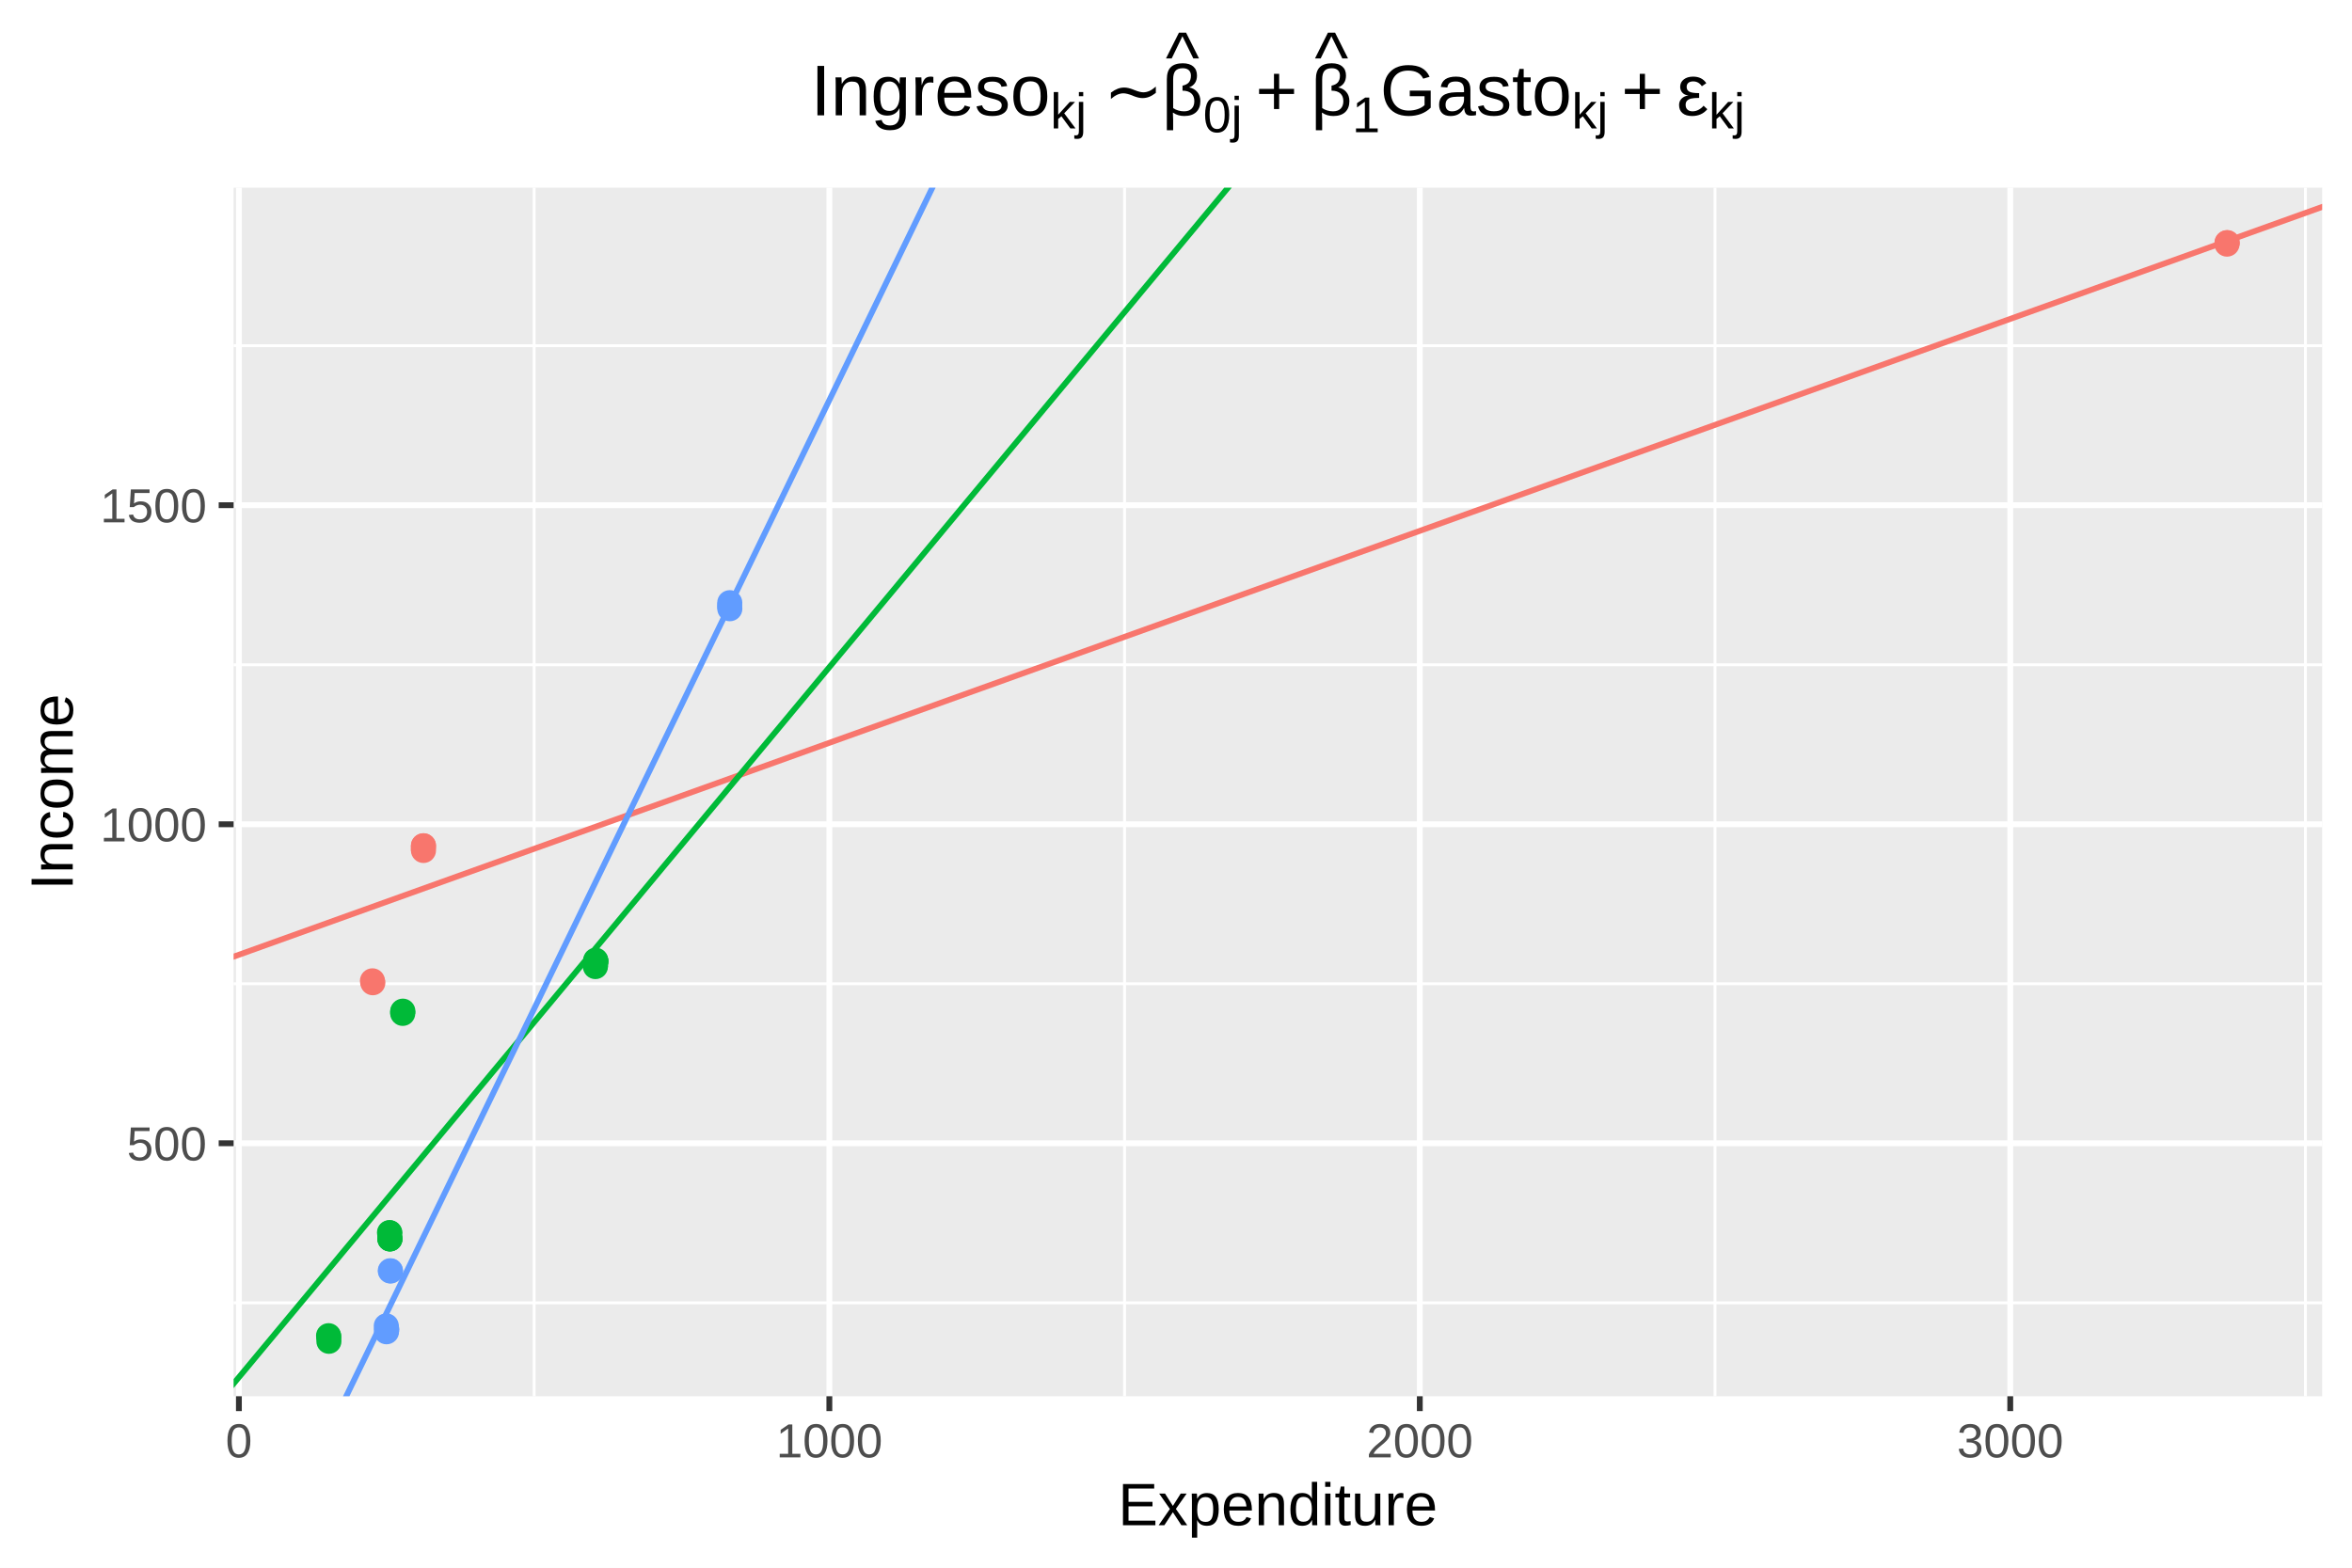
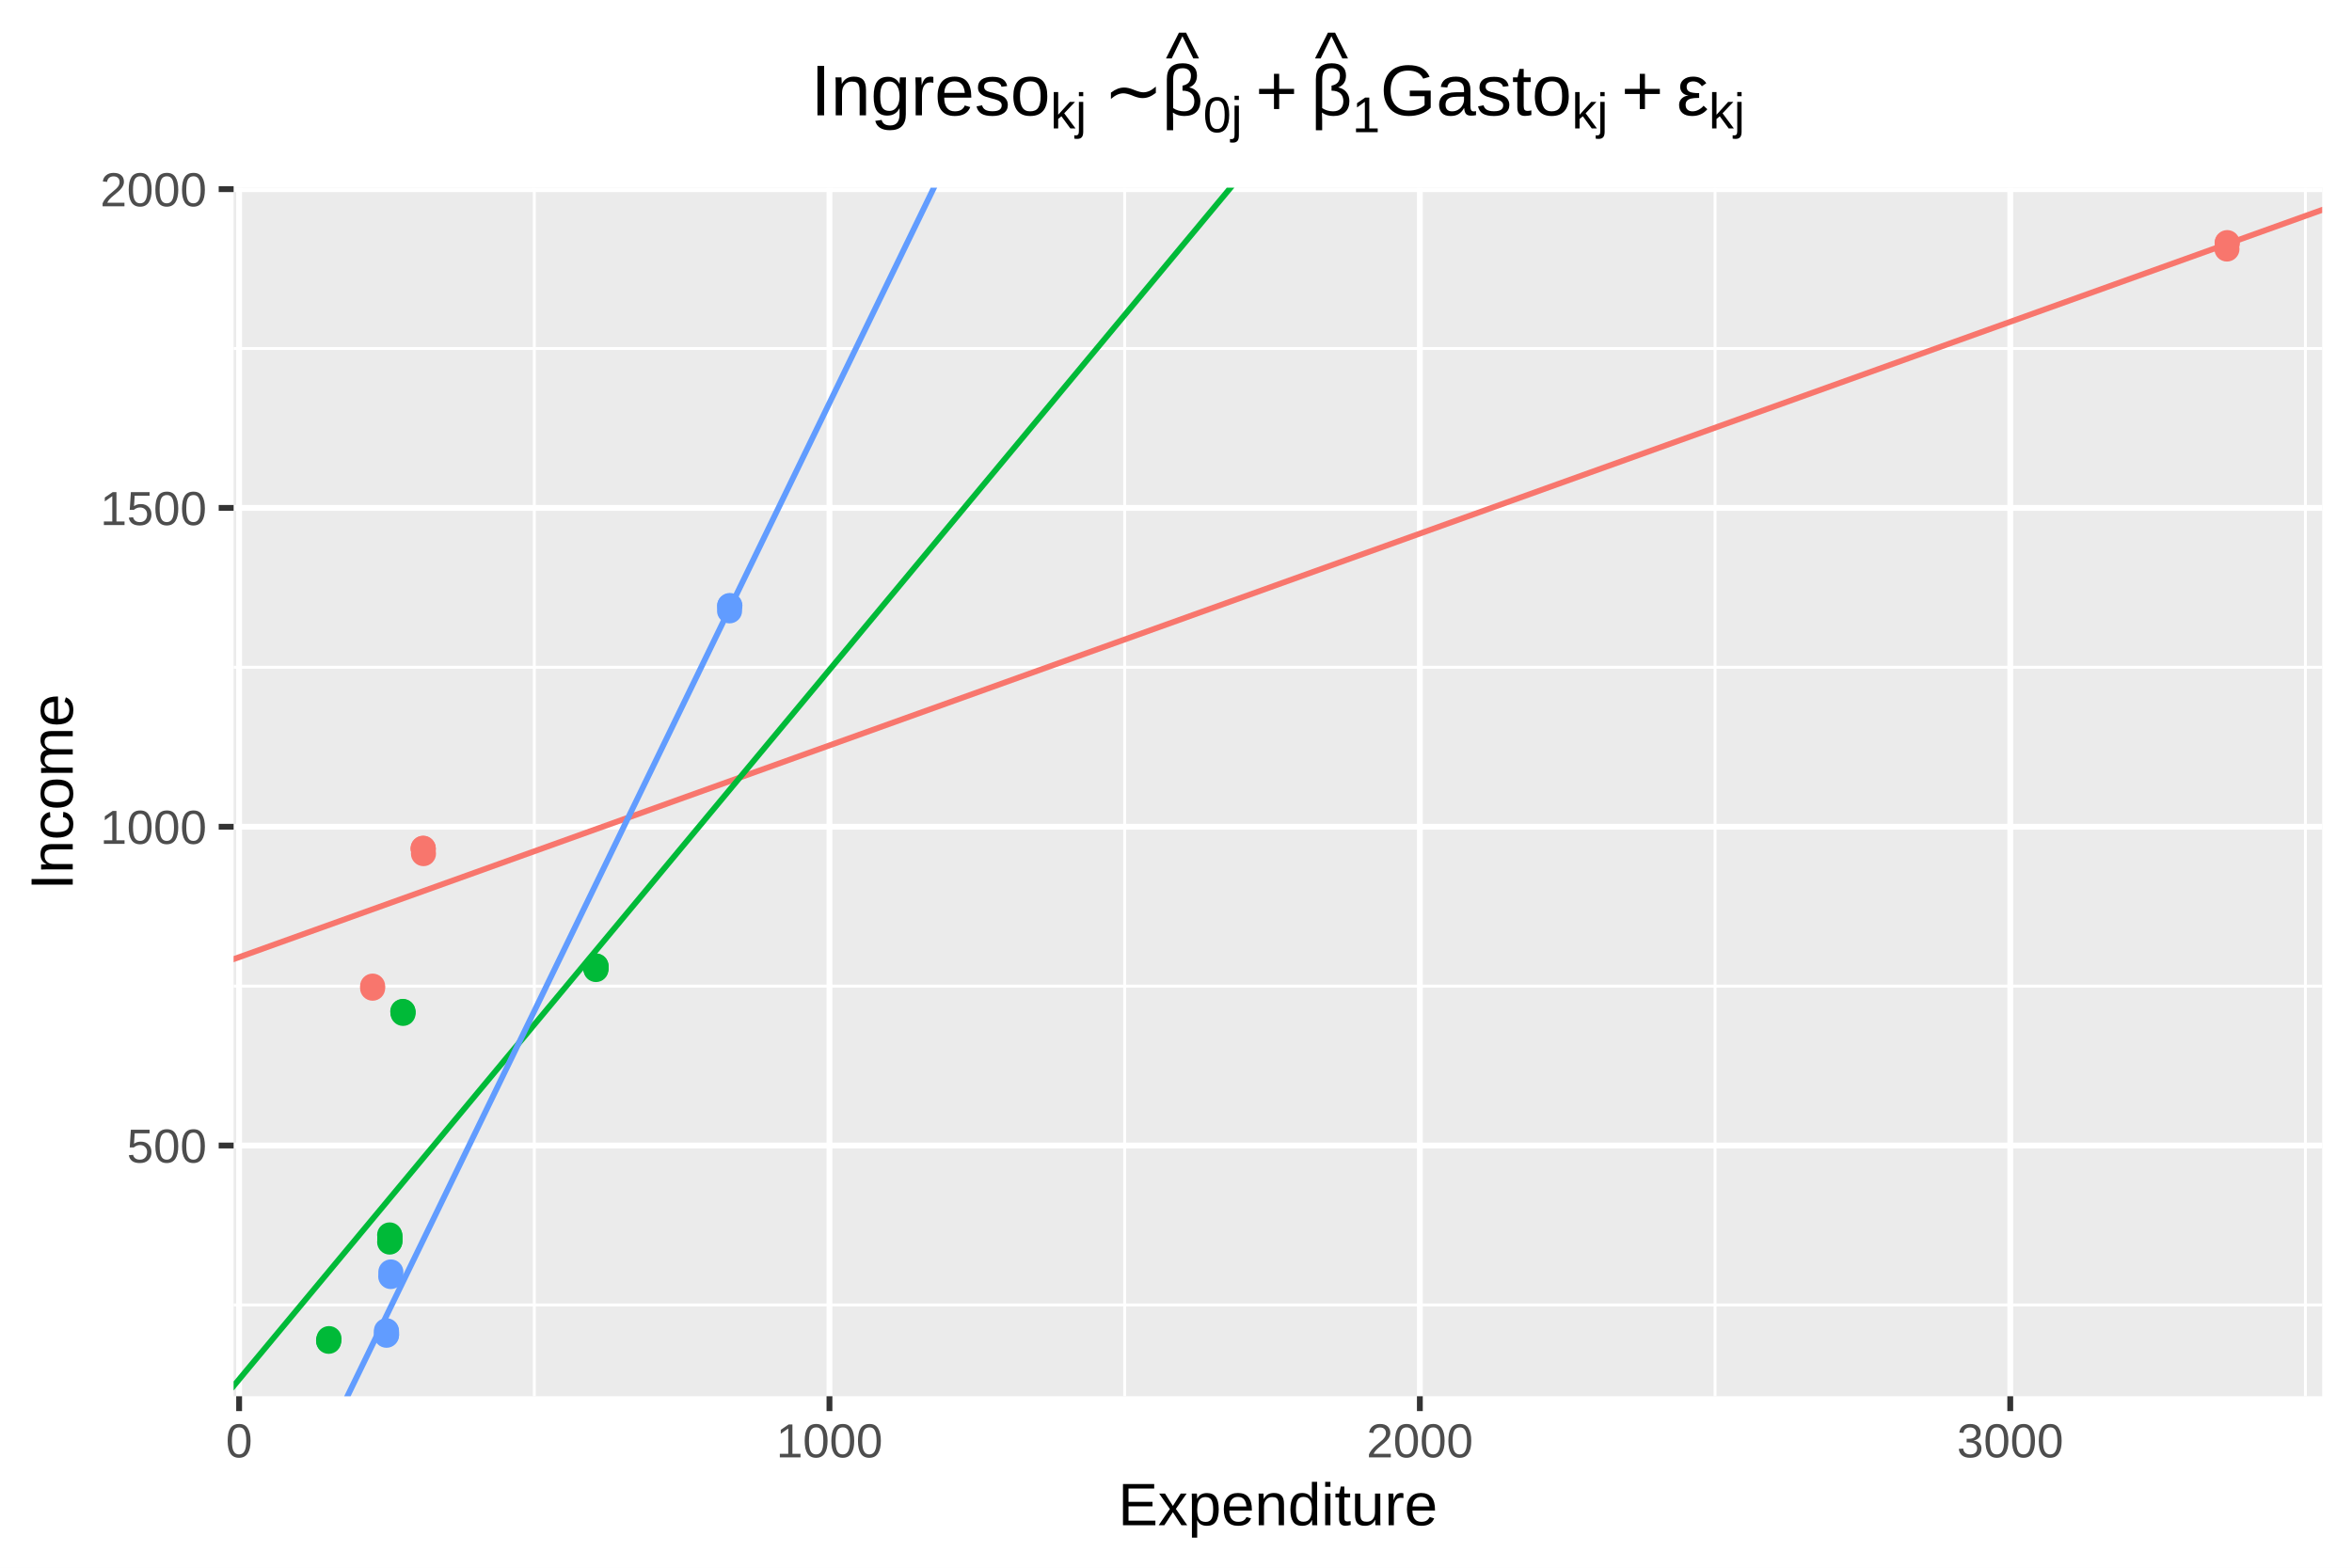
<svg xmlns="http://www.w3.org/2000/svg" width="432.00pt" height="288.00pt" viewBox="0 0 432.00 288.00">
  <g class="svglite">
    <defs>
      <style type="text/css">
    .svglite line, .svglite polyline, .svglite polygon, .svglite path, .svglite rect, .svglite circle {
      fill: none;
      stroke: #000000;
      stroke-linecap: round;
      stroke-linejoin: round;
      stroke-miterlimit: 10.00;
    }
    .svglite text {
      white-space: pre;
    }
    .svglite g.glyphgroup path {
      fill: inherit;
      stroke: none;
    }
  </style>
    </defs>
    <rect width="100%" height="100%" style="stroke: none; fill: #FFFFFF;" />
    <defs>
      <clipPath id="cpMC4wMHw0MzIuMDB8MC4wMHwyODguMDA=">
        <rect x="0.00" y="0.00" width="432.00" height="288.00" />
      </clipPath>
    </defs>
    <g clip-path="url(#cpMC4wMHw0MzIuMDB8MC4wMHwyODguMDA=)">
      <rect x="0" y="0.00" width="432.00" height="288.00" style="stroke-width: 1.07; stroke: #FFFFFF; fill: #FFFFFF;" />
    </g>
    <defs>
      <clipPath id="cpNDIuOTF8NDI2LjUyfDM0LjQ4fDI1Ni41MA==">
        <rect x="42.91" y="34.48" width="383.61" height="222.02" />
      </clipPath>
    </defs>
    <g clip-path="url(#cpNDIuOTF8NDI2LjUyfDM0LjQ4fDI1Ni41MA==)">
      <rect x="42.91" y="34.48" width="383.61" height="222.02" style="stroke-width: 1.07; stroke: none; fill: #EBEBEB;" />
-       <polyline points="42.91,239.34 426.52,239.34 " style="stroke-width: 0.53; stroke: #FFFFFF; stroke-linecap: butt;" />
-       <polyline points="42.91,180.73 426.52,180.73 " style="stroke-width: 0.53; stroke: #FFFFFF; stroke-linecap: butt;" />
-       <polyline points="42.91,122.12 426.52,122.12 " style="stroke-width: 0.53; stroke: #FFFFFF; stroke-linecap: butt;" />
-       <polyline points="42.91,63.51 426.52,63.51 " style="stroke-width: 0.53; stroke: #FFFFFF; stroke-linecap: butt;" />
-       <polyline points="98.11,256.50 98.11,34.48 " style="stroke-width: 0.53; stroke: #FFFFFF; stroke-linecap: butt;" />
-       <polyline points="206.55,256.50 206.55,34.48 " style="stroke-width: 0.53; stroke: #FFFFFF; stroke-linecap: butt;" />
-       <polyline points="315.00,256.50 315.00,34.48 " style="stroke-width: 0.53; stroke: #FFFFFF; stroke-linecap: butt;" />
-       <polyline points="423.45,256.50 423.45,34.48 " style="stroke-width: 0.53; stroke: #FFFFFF; stroke-linecap: butt;" />
-       <polyline points="42.91,210.03 426.52,210.03 " style="stroke-width: 1.07; stroke: #FFFFFF; stroke-linecap: butt;" />
-       <polyline points="42.91,151.42 426.52,151.42 " style="stroke-width: 1.07; stroke: #FFFFFF; stroke-linecap: butt;" />
-       <polyline points="42.91,92.81 426.52,92.81 " style="stroke-width: 1.07; stroke: #FFFFFF; stroke-linecap: butt;" />
-       <polyline points="43.88,256.50 43.88,34.48 " style="stroke-width: 1.07; stroke: #FFFFFF; stroke-linecap: butt;" />
-       <polyline points="152.33,256.50 152.33,34.48 " style="stroke-width: 1.07; stroke: #FFFFFF; stroke-linecap: butt;" />
-       <polyline points="260.78,256.50 260.78,34.48 " style="stroke-width: 1.07; stroke: #FFFFFF; stroke-linecap: butt;" />
+       <polyline points="42.91,239.73 426.52,239.73 " style="stroke-width: 0.53; stroke: #FFFFFF; stroke-linecap: butt;" />
+       <polyline points="42.91,181.16 426.52,181.16 " style="stroke-width: 0.53; stroke: #FFFFFF; stroke-linecap: butt;" />
+       <polyline points="42.91,122.59 426.52,122.59 " style="stroke-width: 0.53; stroke: #FFFFFF; stroke-linecap: butt;" />
+       <polyline points="42.91,64.03 426.52,64.03 " style="stroke-width: 0.53; stroke: #FFFFFF; stroke-linecap: butt;" />
+       <polyline points="98.14,256.50 98.14,34.48 " style="stroke-width: 0.53; stroke: #FFFFFF; stroke-linecap: butt;" />
+       <polyline points="206.57,256.50 206.57,34.48 " style="stroke-width: 0.53; stroke: #FFFFFF; stroke-linecap: butt;" />
+       <polyline points="315.01,256.50 315.01,34.48 " style="stroke-width: 0.53; stroke: #FFFFFF; stroke-linecap: butt;" />
+       <polyline points="423.44,256.50 423.44,34.48 " style="stroke-width: 0.53; stroke: #FFFFFF; stroke-linecap: butt;" />
+       <polyline points="42.91,210.44 426.52,210.44 " style="stroke-width: 1.07; stroke: #FFFFFF; stroke-linecap: butt;" />
+       <polyline points="42.91,151.88 426.52,151.88 " style="stroke-width: 1.07; stroke: #FFFFFF; stroke-linecap: butt;" />
+       <polyline points="42.91,93.31 426.52,93.31 " style="stroke-width: 1.07; stroke: #FFFFFF; stroke-linecap: butt;" />
+       <polyline points="42.91,34.75 426.52,34.75 " style="stroke-width: 1.07; stroke: #FFFFFF; stroke-linecap: butt;" />
+       <polyline points="43.92,256.50 43.92,34.48 " style="stroke-width: 1.07; stroke: #FFFFFF; stroke-linecap: butt;" />
+       <polyline points="152.35,256.50 152.35,34.48 " style="stroke-width: 1.07; stroke: #FFFFFF; stroke-linecap: butt;" />
+       <polyline points="260.79,256.50 260.79,34.48 " style="stroke-width: 1.07; stroke: #FFFFFF; stroke-linecap: butt;" />
      <polyline points="369.23,256.50 369.23,34.48 " style="stroke-width: 1.07; stroke: #FFFFFF; stroke-linecap: butt;" />
-       <circle cx="409.04" cy="44.60" r="1.95" style="stroke-width: 0.71; stroke: #F8766D; fill: #F8766D;" />
+       <circle cx="409.03" cy="45.75" r="1.95" style="stroke-width: 0.71; stroke: #F8766D; fill: #F8766D;" />
+       <circle cx="409.07" cy="44.71" r="1.95" style="stroke-width: 0.71; stroke: #F8766D; fill: #F8766D;" />
      <circle cx="409.08" cy="44.57" r="1.95" style="stroke-width: 0.71; stroke: #F8766D; fill: #F8766D;" />
-       <circle cx="409.04" cy="44.85" r="1.95" style="stroke-width: 0.71; stroke: #F8766D; fill: #F8766D;" />
-       <circle cx="77.77" cy="155.37" r="1.95" style="stroke-width: 0.71; stroke: #F8766D; fill: #F8766D;" />
-       <circle cx="77.75" cy="155.87" r="1.95" style="stroke-width: 0.71; stroke: #F8766D; fill: #F8766D;" />
-       <circle cx="77.79" cy="155.39" r="1.95" style="stroke-width: 0.71; stroke: #F8766D; fill: #F8766D;" />
-       <circle cx="77.78" cy="156.24" r="1.95" style="stroke-width: 0.71; stroke: #F8766D; fill: #F8766D;" />
-       <circle cx="68.41" cy="180.19" r="1.95" style="stroke-width: 0.71; stroke: #F8766D; fill: #F8766D;" />
-       <circle cx="68.48" cy="180.54" r="1.95" style="stroke-width: 0.71; stroke: #F8766D; fill: #F8766D;" />
-       <circle cx="134.04" cy="110.72" r="1.95" style="stroke-width: 0.71; stroke: #619CFF; fill: #619CFF;" />
-       <circle cx="134.05" cy="111.83" r="1.95" style="stroke-width: 0.71; stroke: #619CFF; fill: #619CFF;" />
-       <circle cx="134.01" cy="111.34" r="1.95" style="stroke-width: 0.71; stroke: #619CFF; fill: #619CFF;" />
-       <circle cx="71.69" cy="233.45" r="1.95" style="stroke-width: 0.71; stroke: #619CFF; fill: #619CFF;" />
-       <circle cx="71.73" cy="233.50" r="1.95" style="stroke-width: 0.71; stroke: #619CFF; fill: #619CFF;" />
-       <circle cx="70.95" cy="243.58" r="1.95" style="stroke-width: 0.71; stroke: #619CFF; fill: #619CFF;" />
-       <circle cx="71.03" cy="244.20" r="1.95" style="stroke-width: 0.71; stroke: #619CFF; fill: #619CFF;" />
-       <circle cx="71.01" cy="244.24" r="1.95" style="stroke-width: 0.71; stroke: #619CFF; fill: #619CFF;" />
-       <circle cx="70.99" cy="244.66" r="1.95" style="stroke-width: 0.71; stroke: #619CFF; fill: #619CFF;" />
-       <circle cx="60.41" cy="246.41" r="1.95" style="stroke-width: 0.71; stroke: #00BA38; fill: #00BA38;" />
-       <circle cx="60.40" cy="245.61" r="1.95" style="stroke-width: 0.71; stroke: #00BA38; fill: #00BA38;" />
-       <circle cx="60.35" cy="245.38" r="1.95" style="stroke-width: 0.71; stroke: #00BA38; fill: #00BA38;" />
-       <circle cx="71.60" cy="227.58" r="1.95" style="stroke-width: 0.71; stroke: #00BA38; fill: #00BA38;" />
-       <circle cx="71.62" cy="227.60" r="1.95" style="stroke-width: 0.71; stroke: #00BA38; fill: #00BA38;" />
-       <circle cx="71.61" cy="226.48" r="1.95" style="stroke-width: 0.71; stroke: #00BA38; fill: #00BA38;" />
-       <circle cx="71.63" cy="227.60" r="1.95" style="stroke-width: 0.71; stroke: #00BA38; fill: #00BA38;" />
-       <circle cx="71.54" cy="226.44" r="1.95" style="stroke-width: 0.71; stroke: #00BA38; fill: #00BA38;" />
-       <circle cx="109.39" cy="177.27" r="1.95" style="stroke-width: 0.71; stroke: #00BA38; fill: #00BA38;" />
-       <circle cx="109.36" cy="177.57" r="1.95" style="stroke-width: 0.71; stroke: #00BA38; fill: #00BA38;" />
-       <circle cx="109.41" cy="176.65" r="1.95" style="stroke-width: 0.71; stroke: #00BA38; fill: #00BA38;" />
-       <circle cx="109.44" cy="176.61" r="1.95" style="stroke-width: 0.71; stroke: #00BA38; fill: #00BA38;" />
-       <circle cx="109.43" cy="176.57" r="1.95" style="stroke-width: 0.71; stroke: #00BA38; fill: #00BA38;" />
-       <circle cx="109.41" cy="176.40" r="1.95" style="stroke-width: 0.71; stroke: #00BA38; fill: #00BA38;" />
-       <circle cx="73.99" cy="185.76" r="1.95" style="stroke-width: 0.71; stroke: #00BA38; fill: #00BA38;" />
-       <circle cx="73.97" cy="186.17" r="1.95" style="stroke-width: 0.71; stroke: #00BA38; fill: #00BA38;" />
-       <circle cx="73.95" cy="185.91" r="1.95" style="stroke-width: 0.71; stroke: #00BA38; fill: #00BA38;" />
-       <line x1="-340.70" y1="313.48" x2="810.13" y2="-99.72" style="stroke-width: 1.07; stroke: #F8766D; stroke-linecap: butt;" />
-       <line x1="-143.59" y1="478.53" x2="410.12" y2="-187.54" style="stroke-width: 1.07; stroke: #00BA38; stroke-linecap: butt;" />
-       <line x1="-44.07" y1="478.53" x2="278.91" y2="-187.54" style="stroke-width: 1.07; stroke: #619CFF; stroke-linecap: butt;" />
+       <circle cx="77.78" cy="156.82" r="1.95" style="stroke-width: 0.71; stroke: #F8766D; fill: #F8766D;" />
+       <circle cx="77.74" cy="155.86" r="1.95" style="stroke-width: 0.71; stroke: #F8766D; fill: #F8766D;" />
+       <circle cx="77.72" cy="155.83" r="1.95" style="stroke-width: 0.71; stroke: #F8766D; fill: #F8766D;" />
+       <circle cx="77.75" cy="156.04" r="1.95" style="stroke-width: 0.71; stroke: #F8766D; fill: #F8766D;" />
+       <circle cx="68.44" cy="181.54" r="1.95" style="stroke-width: 0.71; stroke: #F8766D; fill: #F8766D;" />
+       <circle cx="68.44" cy="181.16" r="1.95" style="stroke-width: 0.71; stroke: #F8766D; fill: #F8766D;" />
+       <circle cx="134.00" cy="112.22" r="1.95" style="stroke-width: 0.71; stroke: #619CFF; fill: #619CFF;" />
+       <circle cx="134.06" cy="111.24" r="1.95" style="stroke-width: 0.71; stroke: #619CFF; fill: #619CFF;" />
+       <circle cx="134.00" cy="111.32" r="1.95" style="stroke-width: 0.71; stroke: #619CFF; fill: #619CFF;" />
+       <circle cx="71.79" cy="233.67" r="1.95" style="stroke-width: 0.71; stroke: #619CFF; fill: #619CFF;" />
+       <circle cx="71.77" cy="234.51" r="1.95" style="stroke-width: 0.71; stroke: #619CFF; fill: #619CFF;" />
+       <circle cx="71.00" cy="244.72" r="1.95" style="stroke-width: 0.71; stroke: #619CFF; fill: #619CFF;" />
+       <circle cx="70.98" cy="244.47" r="1.95" style="stroke-width: 0.71; stroke: #619CFF; fill: #619CFF;" />
+       <circle cx="71.01" cy="245.12" r="1.95" style="stroke-width: 0.71; stroke: #619CFF; fill: #619CFF;" />
+       <circle cx="70.99" cy="245.30" r="1.95" style="stroke-width: 0.71; stroke: #619CFF; fill: #619CFF;" />
+       <circle cx="60.37" cy="246.41" r="1.95" style="stroke-width: 0.71; stroke: #00BA38; fill: #00BA38;" />
+       <circle cx="60.43" cy="245.92" r="1.95" style="stroke-width: 0.71; stroke: #00BA38; fill: #00BA38;" />
+       <circle cx="60.35" cy="246.27" r="1.95" style="stroke-width: 0.71; stroke: #00BA38; fill: #00BA38;" />
+       <circle cx="71.57" cy="226.87" r="1.95" style="stroke-width: 0.71; stroke: #00BA38; fill: #00BA38;" />
+       <circle cx="71.64" cy="227.13" r="1.95" style="stroke-width: 0.71; stroke: #00BA38; fill: #00BA38;" />
+       <circle cx="71.59" cy="227.61" r="1.95" style="stroke-width: 0.71; stroke: #00BA38; fill: #00BA38;" />
+       <circle cx="71.64" cy="227.98" r="1.95" style="stroke-width: 0.71; stroke: #00BA38; fill: #00BA38;" />
+       <circle cx="71.57" cy="228.18" r="1.95" style="stroke-width: 0.71; stroke: #00BA38; fill: #00BA38;" />
+       <circle cx="109.46" cy="177.49" r="1.95" style="stroke-width: 0.71; stroke: #00BA38; fill: #00BA38;" />
+       <circle cx="109.48" cy="177.46" r="1.95" style="stroke-width: 0.71; stroke: #00BA38; fill: #00BA38;" />
+       <circle cx="109.46" cy="177.89" r="1.95" style="stroke-width: 0.71; stroke: #00BA38; fill: #00BA38;" />
+       <circle cx="109.46" cy="178.11" r="1.95" style="stroke-width: 0.71; stroke: #00BA38; fill: #00BA38;" />
+       <circle cx="109.44" cy="177.81" r="1.95" style="stroke-width: 0.71; stroke: #00BA38; fill: #00BA38;" />
+       <circle cx="109.40" cy="177.69" r="1.95" style="stroke-width: 0.71; stroke: #00BA38; fill: #00BA38;" />
+       <circle cx="74.03" cy="185.86" r="1.95" style="stroke-width: 0.71; stroke: #00BA38; fill: #00BA38;" />
+       <circle cx="73.98" cy="185.81" r="1.95" style="stroke-width: 0.71; stroke: #00BA38; fill: #00BA38;" />
+       <circle cx="74.03" cy="186.17" r="1.95" style="stroke-width: 0.71; stroke: #00BA38; fill: #00BA38;" />
+       <line x1="-340.70" y1="313.85" x2="810.13" y2="-99.09" style="stroke-width: 1.07; stroke: #F8766D; stroke-linecap: butt;" />
+       <line x1="-143.35" y1="478.53" x2="410.71" y2="-187.54" style="stroke-width: 1.07; stroke: #00BA38; stroke-linecap: butt;" />
+       <line x1="-43.92" y1="478.53" x2="279.26" y2="-187.54" style="stroke-width: 1.07; stroke: #619CFF; stroke-linecap: butt;" />
    </g>
    <g clip-path="url(#cpMC4wMHw0MzIuMDB8MC4wMHwyODguMDA=)">
-       <text x="37.98" y="213.18" text-anchor="end" style="font-size: 8.80px;fill: #4D4D4D; font-family: &quot;Arial&quot;;" textLength="14.67px" lengthAdjust="spacingAndGlyphs">500</text>
-       <text x="37.98" y="154.57" text-anchor="end" style="font-size: 8.80px;fill: #4D4D4D; font-family: &quot;Arial&quot;;" textLength="19.56px" lengthAdjust="spacingAndGlyphs">1000</text>
-       <text x="37.98" y="95.96" text-anchor="end" style="font-size: 8.80px;fill: #4D4D4D; font-family: &quot;Arial&quot;;" textLength="19.56px" lengthAdjust="spacingAndGlyphs">1500</text>
-       <polyline points="40.17,210.03 42.91,210.03 " style="stroke-width: 1.07; stroke: #333333; stroke-linecap: butt;" />
-       <polyline points="40.17,151.42 42.91,151.42 " style="stroke-width: 1.07; stroke: #333333; stroke-linecap: butt;" />
-       <polyline points="40.17,92.81 42.91,92.81 " style="stroke-width: 1.07; stroke: #333333; stroke-linecap: butt;" />
-       <polyline points="43.88,259.24 43.88,256.50 " style="stroke-width: 1.07; stroke: #333333; stroke-linecap: butt;" />
-       <polyline points="152.33,259.24 152.33,256.50 " style="stroke-width: 1.07; stroke: #333333; stroke-linecap: butt;" />
-       <polyline points="260.78,259.24 260.78,256.50 " style="stroke-width: 1.07; stroke: #333333; stroke-linecap: butt;" />
+       <text x="37.98" y="213.59" text-anchor="end" style="font-size: 8.80px;fill: #4D4D4D; font-family: &quot;Arial&quot;;" textLength="14.67px" lengthAdjust="spacingAndGlyphs">500</text>
+       <text x="37.98" y="155.03" text-anchor="end" style="font-size: 8.80px;fill: #4D4D4D; font-family: &quot;Arial&quot;;" textLength="19.56px" lengthAdjust="spacingAndGlyphs">1000</text>
+       <text x="37.98" y="96.46" text-anchor="end" style="font-size: 8.80px;fill: #4D4D4D; font-family: &quot;Arial&quot;;" textLength="19.56px" lengthAdjust="spacingAndGlyphs">1500</text>
+       <text x="37.98" y="37.90" text-anchor="end" style="font-size: 8.80px;fill: #4D4D4D; font-family: &quot;Arial&quot;;" textLength="19.56px" lengthAdjust="spacingAndGlyphs">2000</text>
+       <polyline points="40.17,210.44 42.91,210.44 " style="stroke-width: 1.07; stroke: #333333; stroke-linecap: butt;" />
+       <polyline points="40.17,151.88 42.91,151.88 " style="stroke-width: 1.07; stroke: #333333; stroke-linecap: butt;" />
+       <polyline points="40.17,93.31 42.91,93.31 " style="stroke-width: 1.07; stroke: #333333; stroke-linecap: butt;" />
+       <polyline points="40.17,34.75 42.91,34.75 " style="stroke-width: 1.07; stroke: #333333; stroke-linecap: butt;" />
+       <polyline points="43.92,259.24 43.92,256.50 " style="stroke-width: 1.07; stroke: #333333; stroke-linecap: butt;" />
+       <polyline points="152.35,259.24 152.35,256.50 " style="stroke-width: 1.07; stroke: #333333; stroke-linecap: butt;" />
+       <polyline points="260.79,259.24 260.79,256.50 " style="stroke-width: 1.07; stroke: #333333; stroke-linecap: butt;" />
      <polyline points="369.23,259.24 369.23,256.50 " style="stroke-width: 1.07; stroke: #333333; stroke-linecap: butt;" />
-       <text x="43.88" y="267.74" text-anchor="middle" style="font-size: 8.80px;fill: #4D4D4D; font-family: &quot;Arial&quot;;" textLength="4.89px" lengthAdjust="spacingAndGlyphs">0</text>
-       <text x="152.33" y="267.74" text-anchor="middle" style="font-size: 8.80px;fill: #4D4D4D; font-family: &quot;Arial&quot;;" textLength="19.56px" lengthAdjust="spacingAndGlyphs">1000</text>
-       <text x="260.78" y="267.74" text-anchor="middle" style="font-size: 8.80px;fill: #4D4D4D; font-family: &quot;Arial&quot;;" textLength="19.56px" lengthAdjust="spacingAndGlyphs">2000</text>
+       <text x="43.92" y="267.74" text-anchor="middle" style="font-size: 8.80px;fill: #4D4D4D; font-family: &quot;Arial&quot;;" textLength="4.89px" lengthAdjust="spacingAndGlyphs">0</text>
+       <text x="152.35" y="267.74" text-anchor="middle" style="font-size: 8.80px;fill: #4D4D4D; font-family: &quot;Arial&quot;;" textLength="19.56px" lengthAdjust="spacingAndGlyphs">1000</text>
+       <text x="260.79" y="267.74" text-anchor="middle" style="font-size: 8.80px;fill: #4D4D4D; font-family: &quot;Arial&quot;;" textLength="19.56px" lengthAdjust="spacingAndGlyphs">2000</text>
      <text x="369.23" y="267.74" text-anchor="middle" style="font-size: 8.80px;fill: #4D4D4D; font-family: &quot;Arial&quot;;" textLength="19.56px" lengthAdjust="spacingAndGlyphs">3000</text>
      <text x="234.71" y="280.20" text-anchor="middle" style="font-size: 11.00px; font-family: &quot;Arial&quot;;" textLength="58.75px" lengthAdjust="spacingAndGlyphs">Expenditure</text>
      <text transform="translate(13.36,145.49) rotate(-90)" text-anchor="middle" style="font-size: 11.00px; font-family: &quot;Arial&quot;;" textLength="36.09px" lengthAdjust="spacingAndGlyphs">Income</text>
      <text x="148.92" y="21.19" style="font-size: 13.20px; font-family: &quot;Arial&quot;;" textLength="3.66px" lengthAdjust="spacingAndGlyphs">I</text>
      <text x="152.58" y="21.19" style="font-size: 13.20px; font-family: &quot;Arial&quot;;" textLength="7.33px" lengthAdjust="spacingAndGlyphs">n</text>
      <text x="159.92" y="21.19" style="font-size: 13.20px; font-family: &quot;Arial&quot;;" textLength="7.33px" lengthAdjust="spacingAndGlyphs">g</text>
      <text x="167.26" y="21.19" style="font-size: 13.20px; font-family: &quot;Arial&quot;;" textLength="4.39px" lengthAdjust="spacingAndGlyphs">r</text>
      <text x="171.65" y="21.19" style="font-size: 13.20px; font-family: &quot;Arial&quot;;" textLength="7.33px" lengthAdjust="spacingAndGlyphs">e</text>
      <text x="178.99" y="21.19" style="font-size: 13.20px; font-family: &quot;Arial&quot;;" textLength="6.59px" lengthAdjust="spacingAndGlyphs">s</text>
      <text x="185.58" y="21.19" style="font-size: 13.20px; font-family: &quot;Arial&quot;;" textLength="7.33px" lengthAdjust="spacingAndGlyphs">o</text>
      <text x="192.92" y="23.59" style="font-size: 9.24px; font-family: &quot;Arial&quot;;" textLength="4.62px" lengthAdjust="spacingAndGlyphs">k</text>
      <text x="197.54" y="23.59" style="font-size: 9.24px; font-family: &quot;Arial&quot;;" textLength="2.05px" lengthAdjust="spacingAndGlyphs">j</text>
      <text x="202.64" y="21.19" style="font-size: 13.20px; font-family: &quot;Arial&quot;;" textLength="6.50px" lengthAdjust="spacingAndGlyphs">∼</text>
      <text x="213.40" y="21.19" style="font-size: 13.20px; font-family: &quot;Arial&quot;;" textLength="7.58px" lengthAdjust="spacingAndGlyphs">β</text>
      <text x="214.10" y="15.08" style="font-size: 13.20px; font-family: &quot;Arial&quot;;" textLength="6.19px" lengthAdjust="spacingAndGlyphs">^</text>
      <text x="220.99" y="24.28" style="font-size: 9.24px; font-family: &quot;Arial&quot;;" textLength="5.14px" lengthAdjust="spacingAndGlyphs">0</text>
      <text x="226.13" y="24.28" style="font-size: 9.24px; font-family: &quot;Arial&quot;;" textLength="2.05px" lengthAdjust="spacingAndGlyphs">j</text>
      <text x="230.62" y="21.19" style="font-size: 13.20px; font-family: &quot;Arial&quot;;" textLength="7.70px" lengthAdjust="spacingAndGlyphs">+</text>
      <text x="240.77" y="21.19" style="font-size: 13.20px; font-family: &quot;Arial&quot;;" textLength="7.58px" lengthAdjust="spacingAndGlyphs">β</text>
      <text x="241.47" y="15.08" style="font-size: 13.20px; font-family: &quot;Arial&quot;;" textLength="6.19px" lengthAdjust="spacingAndGlyphs">^</text>
      <text x="248.36" y="24.28" style="font-size: 9.24px; font-family: &quot;Arial&quot;;" textLength="5.14px" lengthAdjust="spacingAndGlyphs">1</text>
      <text x="253.50" y="21.19" style="font-size: 13.20px; font-family: &quot;Arial&quot;;" textLength="10.25px" lengthAdjust="spacingAndGlyphs">G</text>
      <text x="263.76" y="21.19" style="font-size: 13.20px; font-family: &quot;Arial&quot;;" textLength="7.33px" lengthAdjust="spacingAndGlyphs">a</text>
      <text x="271.10" y="21.19" style="font-size: 13.20px; font-family: &quot;Arial&quot;;" textLength="6.59px" lengthAdjust="spacingAndGlyphs">s</text>
      <text x="277.69" y="21.19" style="font-size: 13.20px; font-family: &quot;Arial&quot;;" textLength="3.66px" lengthAdjust="spacingAndGlyphs">t</text>
      <text x="281.36" y="21.19" style="font-size: 13.20px; font-family: &quot;Arial&quot;;" textLength="7.33px" lengthAdjust="spacingAndGlyphs">o</text>
      <text x="288.69" y="23.59" style="font-size: 9.24px; font-family: &quot;Arial&quot;;" textLength="4.62px" lengthAdjust="spacingAndGlyphs">k</text>
      <text x="293.31" y="23.59" style="font-size: 9.24px; font-family: &quot;Arial&quot;;" textLength="2.05px" lengthAdjust="spacingAndGlyphs">j</text>
      <text x="297.81" y="21.19" style="font-size: 13.20px; font-family: &quot;Arial&quot;;" textLength="7.70px" lengthAdjust="spacingAndGlyphs">+</text>
      <text x="307.95" y="21.19" style="font-size: 13.20px; font-family: &quot;Arial&quot;;" textLength="5.88px" lengthAdjust="spacingAndGlyphs">ε</text>
      <text x="313.84" y="23.59" style="font-size: 9.24px; font-family: &quot;Arial&quot;;" textLength="4.62px" lengthAdjust="spacingAndGlyphs">k</text>
      <text x="318.46" y="23.59" style="font-size: 9.24px; font-family: &quot;Arial&quot;;" textLength="2.05px" lengthAdjust="spacingAndGlyphs">j</text>
    </g>
  </g>
</svg>
